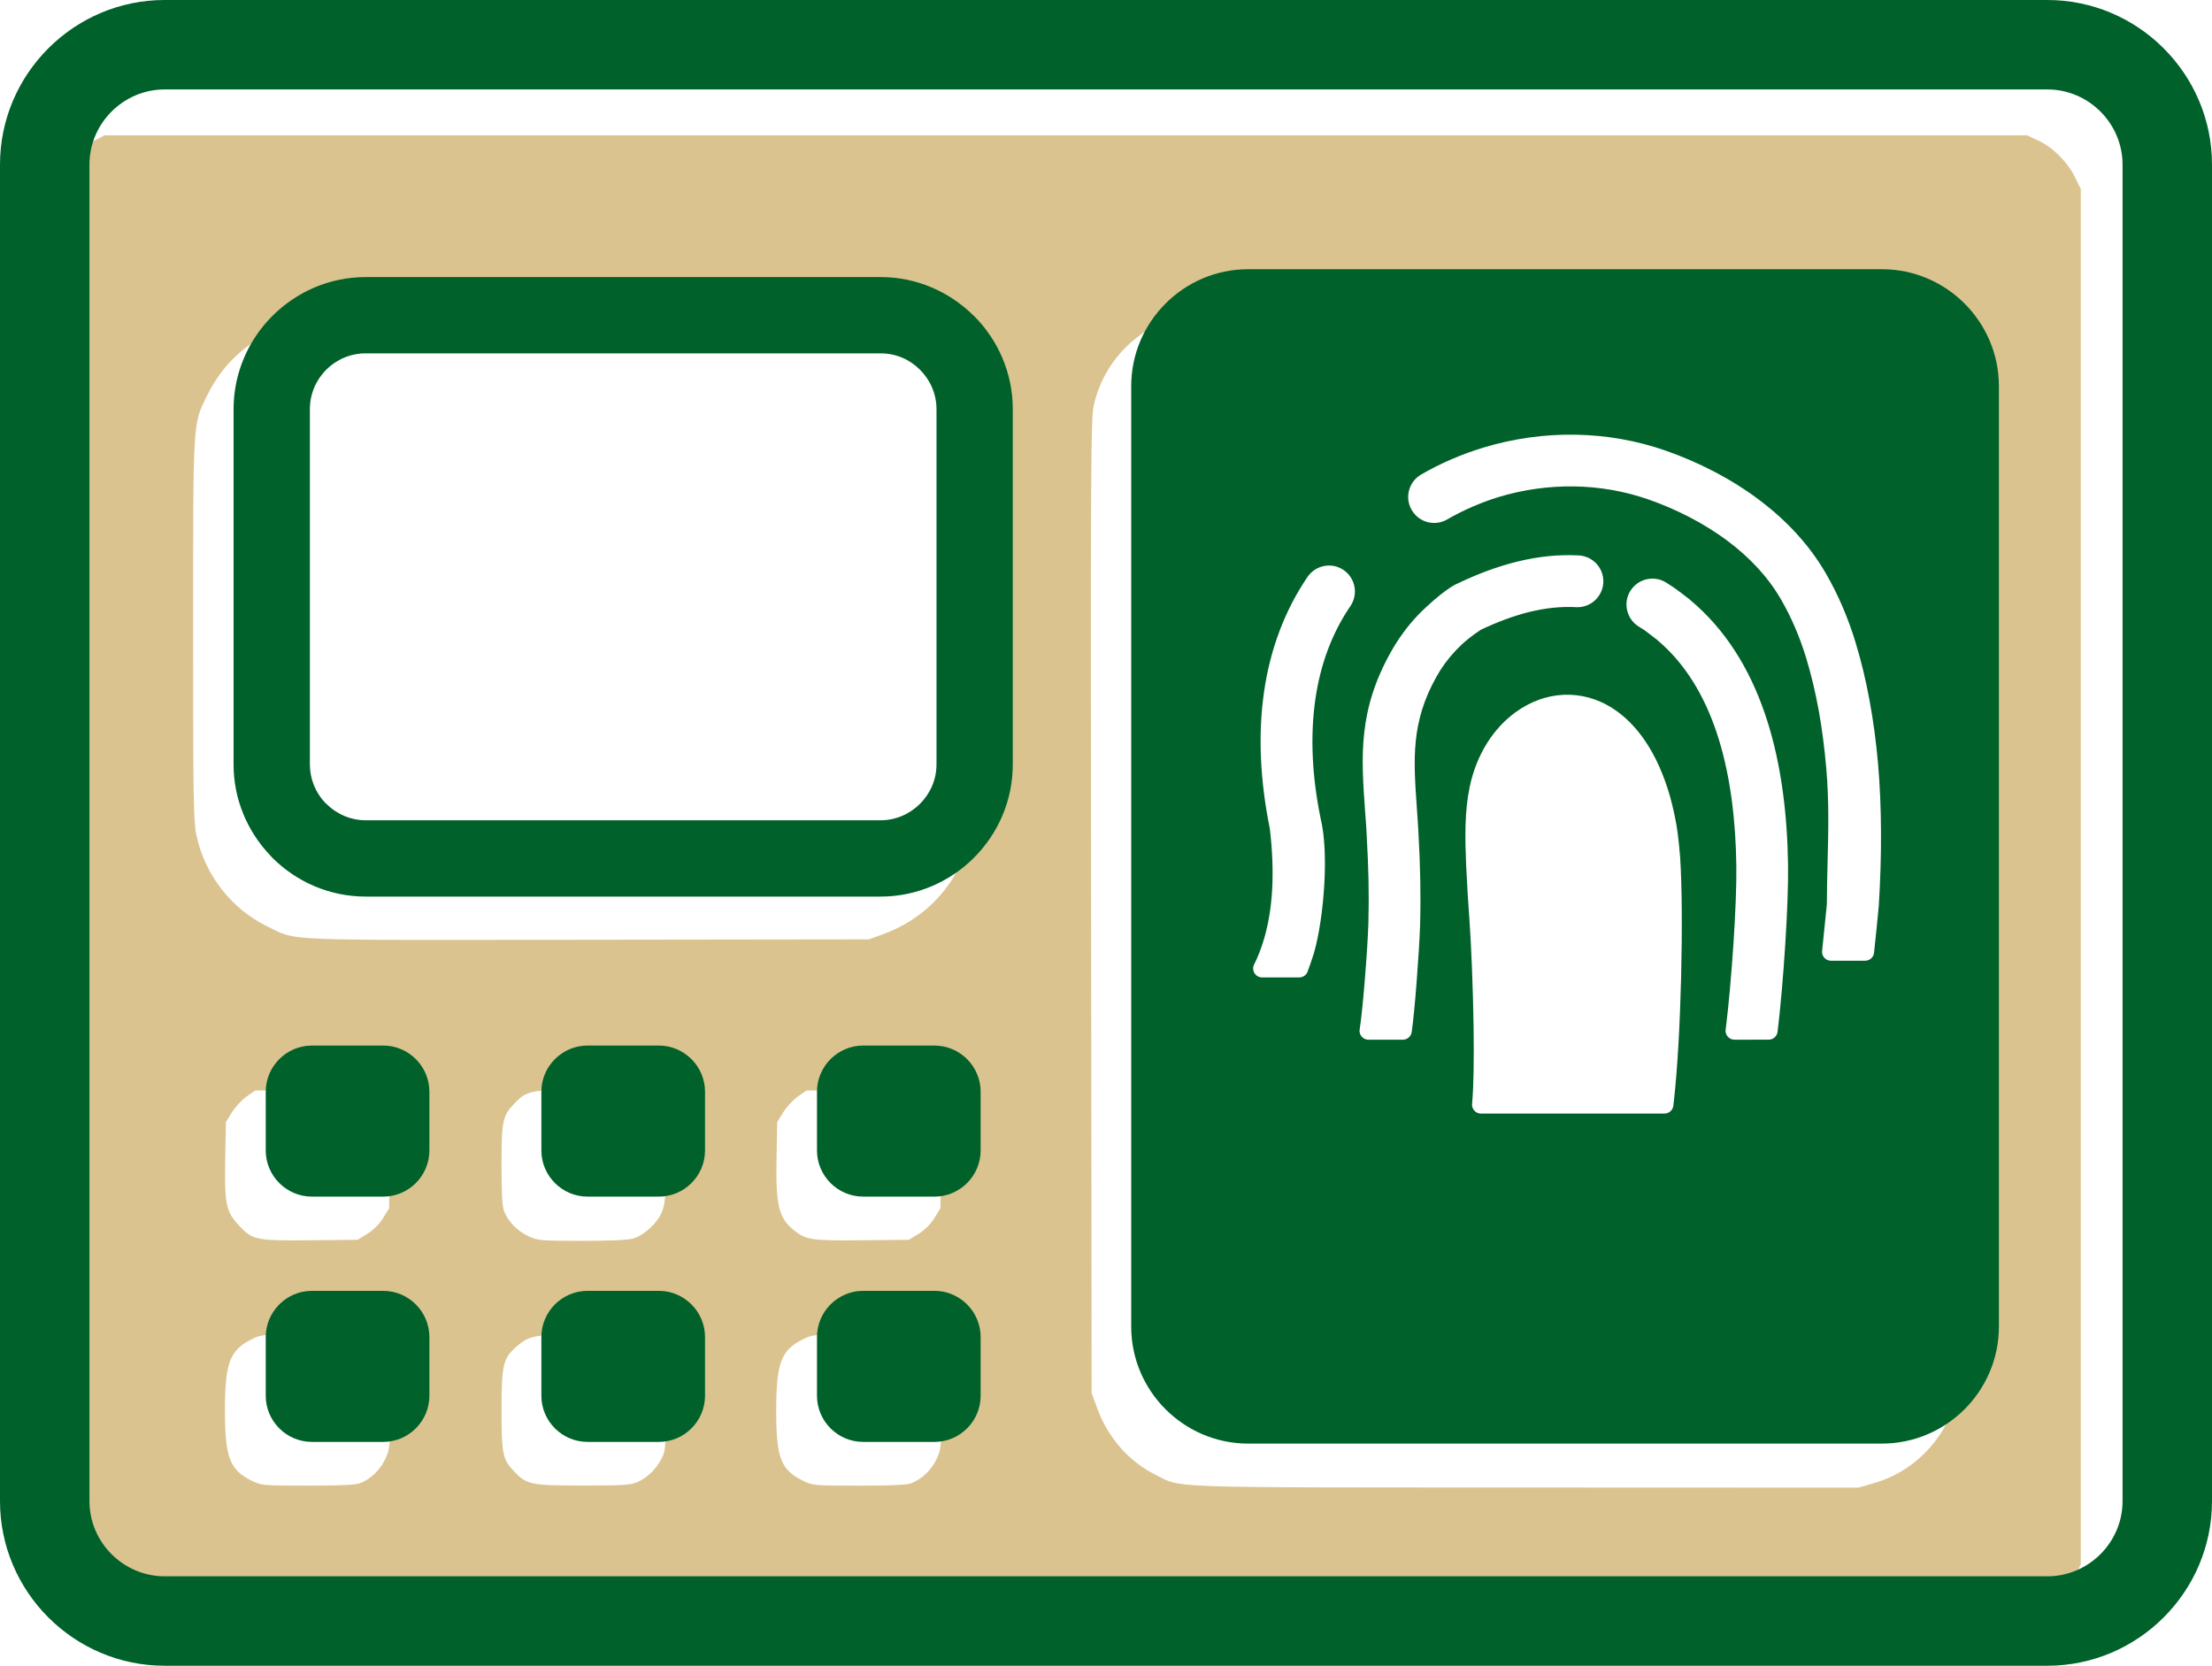
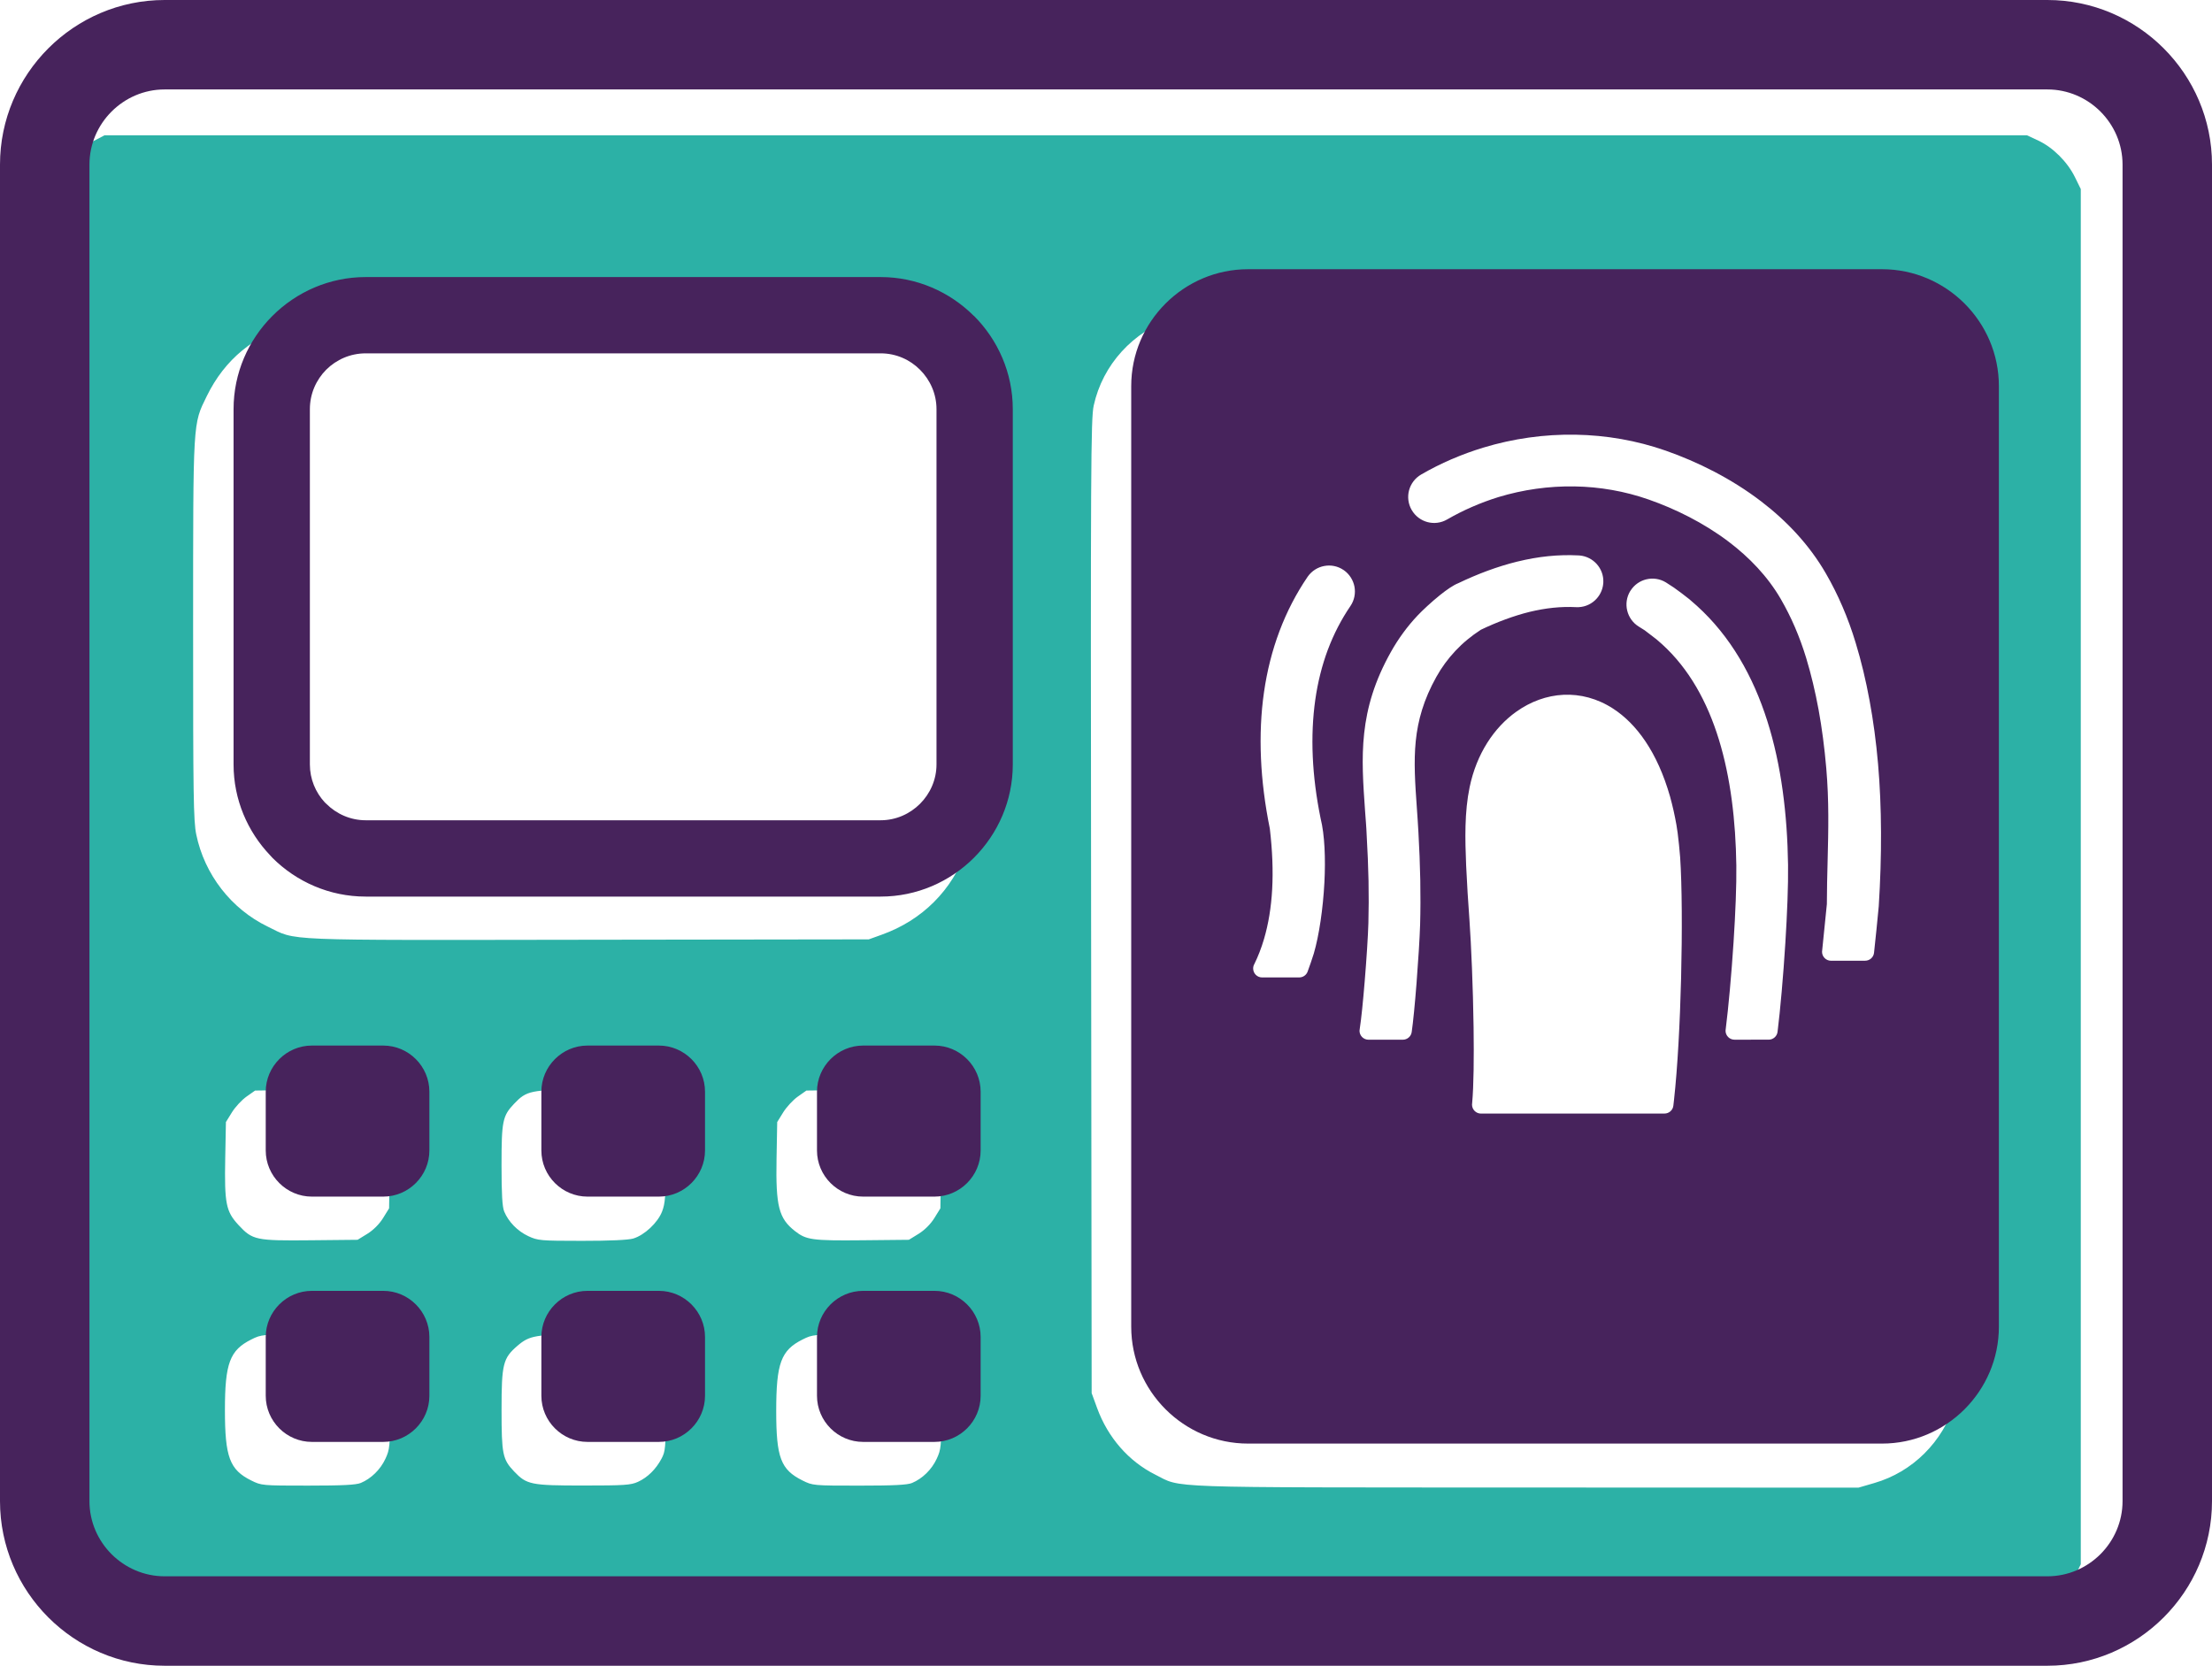
<svg xmlns="http://www.w3.org/2000/svg" version="1.1" id="Layer_1" x="0px" y="0px" viewBox="0 0 122.88 92.539" enable-background="new 0 0 122.88 92.539" xml:space="preserve">
  <defs id="defs1949">
    <linearGradient id="linearGradient13237">
      <stop style="stop-color:#e9dfcf;stop-opacity:1;" offset="0" id="stop13235" />
    </linearGradient>
  </defs>
-   <path style="fill:#dbc38f;fill-opacity:1;stroke:none;stroke-width:1;paint-order:markers fill stroke" d="M 5.743,89.781 C 4.499,89.322 3.521,88.418 3.076,87.315 L 2.819,86.679 V 48.702 10.724 L 3.076,10.089 C 3.415,9.249 4.28,8.315 5.131,7.87 L 5.804,7.518 H 59.205 112.606 l 0.634,0.297 c 0.809,0.379 1.611,1.181 2.026,2.026 l 0.325,0.662 v 38.199 38.199 l -0.325,0.662 c -0.414,0.843 -1.155,1.584 -1.998,1.998 l -0.662,0.325 -53.235,0.02 C 15.682,89.922 6.066,89.9 5.743,89.781 Z M 104.126,82.387 c 2.117,-0.613 3.788,-2.272 4.476,-4.442 l 0.245,-0.774 V 49.973 22.775 l -0.309,-0.884 c -0.74,-2.121 -2.353,-3.654 -4.556,-4.33 -0.633,-0.194 -1.519,-0.203 -19.293,-0.203 H 66.06 l -0.884,0.302 c -2.252,0.768 -3.92,2.605 -4.418,4.867 -0.16,0.725 -0.174,3.412 -0.146,27.834 l 0.031,27.032 0.302,0.827 c 0.598,1.639 1.751,2.961 3.229,3.701 1.513,0.758 0.097,0.709 20.532,0.717 l 18.534,0.007 z m -84.083,-0.003 c 0.577,-0.242 1.088,-0.743 1.366,-1.339 0.244,-0.524 0.26,-0.685 0.261,-2.689 0.001,-2.296 -0.049,-2.564 -0.625,-3.319 -0.158,-0.207 -0.542,-0.496 -0.853,-0.641 -0.544,-0.253 -0.662,-0.263 -3.115,-0.265 -2.511,-0.001 -2.557,0.003 -3.114,0.281 -1.196,0.596 -1.468,1.323 -1.468,3.919 0,2.614 0.262,3.319 1.456,3.913 0.573,0.285 0.6,0.288 3.158,0.288 1.915,0 2.672,-0.038 2.936,-0.149 z m 15.392,-0.059 c 0.539,-0.247 0.994,-0.693 1.31,-1.283 0.221,-0.413 0.238,-0.602 0.238,-2.71 0,-2.528 -0.052,-2.742 -0.847,-3.505 -0.676,-0.648 -0.932,-0.697 -3.642,-0.697 -2.719,0 -3.078,0.06 -3.739,0.626 -0.813,0.696 -0.893,1.015 -0.893,3.558 0,2.474 0.057,2.756 0.697,3.43 0.697,0.735 0.935,0.783 3.836,0.783 2.286,0 2.651,-0.024 3.04,-0.203 z m 15.233,0.059 c 0.577,-0.242 1.088,-0.743 1.366,-1.339 0.244,-0.524 0.26,-0.685 0.261,-2.689 0.001,-2.296 -0.049,-2.564 -0.625,-3.319 -0.158,-0.207 -0.542,-0.496 -0.853,-0.641 -0.544,-0.253 -0.662,-0.263 -3.115,-0.265 -2.511,-0.001 -2.557,0.003 -3.114,0.281 -1.203,0.6 -1.468,1.317 -1.468,3.978 0,2.587 0.252,3.255 1.456,3.855 0.573,0.285 0.6,0.288 3.158,0.288 1.915,0 2.672,-0.038 2.936,-0.149 z M 20.405,68.544 c 0.334,-0.207 0.669,-0.541 0.875,-0.875 l 0.335,-0.541 0.034,-2.241 c 0.032,-2.104 0.019,-2.275 -0.209,-2.806 -0.277,-0.644 -0.946,-1.276 -1.533,-1.45 -0.241,-0.071 -1.42,-0.102 -3.064,-0.081 l -2.672,0.035 -0.476,0.335 c -0.262,0.184 -0.627,0.578 -0.811,0.875 l -0.334,0.54 -0.038,1.999 c -0.048,2.529 0.039,2.967 0.737,3.72 0.779,0.84 0.958,0.878 4.009,0.848 l 2.607,-0.026 z m 14.775,0.26 c 0.623,-0.187 1.36,-0.878 1.601,-1.503 0.171,-0.442 0.202,-0.856 0.202,-2.679 V 62.467 L 36.64,61.859 C 36.386,61.406 36.146,61.158 35.706,60.891 l -0.593,-0.359 -2.658,0.002 c -2.967,0.003 -3.198,0.049 -3.897,0.786 -0.639,0.673 -0.697,0.958 -0.697,3.413 0,1.611 0.041,2.316 0.149,2.574 0.242,0.577 0.743,1.088 1.339,1.366 0.531,0.247 0.671,0.26 2.977,0.261 1.538,6.63e-4 2.578,-0.046 2.853,-0.129 z M 51.03,68.544 c 0.334,-0.207 0.669,-0.541 0.875,-0.875 l 0.335,-0.541 0.034,-2.241 c 0.032,-2.104 0.019,-2.275 -0.209,-2.806 -0.277,-0.644 -0.946,-1.276 -1.533,-1.45 -0.241,-0.071 -1.42,-0.102 -3.064,-0.081 l -2.672,0.035 -0.476,0.335 c -0.262,0.184 -0.627,0.578 -0.811,0.875 l -0.334,0.54 -0.037,2.043 c -0.047,2.637 0.123,3.306 1.023,4.013 0.626,0.492 0.956,0.538 3.722,0.511 l 2.607,-0.026 z M 48.978,51.928 c 2.254,-0.804 3.925,-2.475 4.718,-4.72 l 0.312,-0.883 V 34.992 23.66 L 53.713,22.849 c -0.433,-1.185 -0.926,-1.952 -1.863,-2.9 -0.647,-0.654 -1.042,-0.945 -1.769,-1.301 -1.863,-0.914 -0.473,-0.847 -17.686,-0.847 -14.351,0 -15.358,0.012 -16.031,0.197 -2.234,0.613 -3.878,1.964 -4.875,4.004 -0.781,1.6 -0.759,1.221 -0.761,12.968 -0.002,9.201 0.02,10.643 0.174,11.388 0.459,2.225 1.944,4.14 3.97,5.119 1.668,0.806 0.393,0.753 17.745,0.73 l 15.644,-0.021 z" id="path6317" />
+   <path style="fill:#2CB1A6;fill-opacity:1;stroke:none;stroke-width:1;paint-order:markers fill stroke" d="M 5.743,89.781 C 4.499,89.322 3.521,88.418 3.076,87.315 L 2.819,86.679 V 48.702 10.724 L 3.076,10.089 C 3.415,9.249 4.28,8.315 5.131,7.87 L 5.804,7.518 H 59.205 112.606 l 0.634,0.297 c 0.809,0.379 1.611,1.181 2.026,2.026 l 0.325,0.662 v 38.199 38.199 l -0.325,0.662 c -0.414,0.843 -1.155,1.584 -1.998,1.998 l -0.662,0.325 -53.235,0.02 C 15.682,89.922 6.066,89.9 5.743,89.781 Z M 104.126,82.387 c 2.117,-0.613 3.788,-2.272 4.476,-4.442 l 0.245,-0.774 V 49.973 22.775 l -0.309,-0.884 c -0.74,-2.121 -2.353,-3.654 -4.556,-4.33 -0.633,-0.194 -1.519,-0.203 -19.293,-0.203 H 66.06 l -0.884,0.302 c -2.252,0.768 -3.92,2.605 -4.418,4.867 -0.16,0.725 -0.174,3.412 -0.146,27.834 l 0.031,27.032 0.302,0.827 c 0.598,1.639 1.751,2.961 3.229,3.701 1.513,0.758 0.097,0.709 20.532,0.717 l 18.534,0.007 z m -84.083,-0.003 c 0.577,-0.242 1.088,-0.743 1.366,-1.339 0.244,-0.524 0.26,-0.685 0.261,-2.689 0.001,-2.296 -0.049,-2.564 -0.625,-3.319 -0.158,-0.207 -0.542,-0.496 -0.853,-0.641 -0.544,-0.253 -0.662,-0.263 -3.115,-0.265 -2.511,-0.001 -2.557,0.003 -3.114,0.281 -1.196,0.596 -1.468,1.323 -1.468,3.919 0,2.614 0.262,3.319 1.456,3.913 0.573,0.285 0.6,0.288 3.158,0.288 1.915,0 2.672,-0.038 2.936,-0.149 z m 15.392,-0.059 c 0.539,-0.247 0.994,-0.693 1.31,-1.283 0.221,-0.413 0.238,-0.602 0.238,-2.71 0,-2.528 -0.052,-2.742 -0.847,-3.505 -0.676,-0.648 -0.932,-0.697 -3.642,-0.697 -2.719,0 -3.078,0.06 -3.739,0.626 -0.813,0.696 -0.893,1.015 -0.893,3.558 0,2.474 0.057,2.756 0.697,3.43 0.697,0.735 0.935,0.783 3.836,0.783 2.286,0 2.651,-0.024 3.04,-0.203 z m 15.233,0.059 c 0.577,-0.242 1.088,-0.743 1.366,-1.339 0.244,-0.524 0.26,-0.685 0.261,-2.689 0.001,-2.296 -0.049,-2.564 -0.625,-3.319 -0.158,-0.207 -0.542,-0.496 -0.853,-0.641 -0.544,-0.253 -0.662,-0.263 -3.115,-0.265 -2.511,-0.001 -2.557,0.003 -3.114,0.281 -1.203,0.6 -1.468,1.317 -1.468,3.978 0,2.587 0.252,3.255 1.456,3.855 0.573,0.285 0.6,0.288 3.158,0.288 1.915,0 2.672,-0.038 2.936,-0.149 z M 20.405,68.544 c 0.334,-0.207 0.669,-0.541 0.875,-0.875 l 0.335,-0.541 0.034,-2.241 c 0.032,-2.104 0.019,-2.275 -0.209,-2.806 -0.277,-0.644 -0.946,-1.276 -1.533,-1.45 -0.241,-0.071 -1.42,-0.102 -3.064,-0.081 l -2.672,0.035 -0.476,0.335 c -0.262,0.184 -0.627,0.578 -0.811,0.875 l -0.334,0.54 -0.038,1.999 c -0.048,2.529 0.039,2.967 0.737,3.72 0.779,0.84 0.958,0.878 4.009,0.848 l 2.607,-0.026 z m 14.775,0.26 c 0.623,-0.187 1.36,-0.878 1.601,-1.503 0.171,-0.442 0.202,-0.856 0.202,-2.679 V 62.467 L 36.64,61.859 C 36.386,61.406 36.146,61.158 35.706,60.891 l -0.593,-0.359 -2.658,0.002 c -2.967,0.003 -3.198,0.049 -3.897,0.786 -0.639,0.673 -0.697,0.958 -0.697,3.413 0,1.611 0.041,2.316 0.149,2.574 0.242,0.577 0.743,1.088 1.339,1.366 0.531,0.247 0.671,0.26 2.977,0.261 1.538,6.63e-4 2.578,-0.046 2.853,-0.129 z M 51.03,68.544 c 0.334,-0.207 0.669,-0.541 0.875,-0.875 l 0.335,-0.541 0.034,-2.241 c 0.032,-2.104 0.019,-2.275 -0.209,-2.806 -0.277,-0.644 -0.946,-1.276 -1.533,-1.45 -0.241,-0.071 -1.42,-0.102 -3.064,-0.081 l -2.672,0.035 -0.476,0.335 c -0.262,0.184 -0.627,0.578 -0.811,0.875 l -0.334,0.54 -0.037,2.043 c -0.047,2.637 0.123,3.306 1.023,4.013 0.626,0.492 0.956,0.538 3.722,0.511 l 2.607,-0.026 z M 48.978,51.928 c 2.254,-0.804 3.925,-2.475 4.718,-4.72 l 0.312,-0.883 V 34.992 23.66 L 53.713,22.849 c -0.433,-1.185 -0.926,-1.952 -1.863,-2.9 -0.647,-0.654 -1.042,-0.945 -1.769,-1.301 -1.863,-0.914 -0.473,-0.847 -17.686,-0.847 -14.351,0 -15.358,0.012 -16.031,0.197 -2.234,0.613 -3.878,1.964 -4.875,4.004 -0.781,1.6 -0.759,1.221 -0.761,12.968 -0.002,9.201 0.02,10.643 0.174,11.388 0.459,2.225 1.944,4.14 3.97,5.119 1.668,0.806 0.393,0.753 17.745,0.73 l 15.644,-0.021 z" id="path6317" />
  <g id="g1944" style="fill:#005430;fill-opacity:1">
-     <path fill-rule="evenodd" clip-rule="evenodd" d="M69.332,14.956h35.218c3.57,0,6.491,2.921,6.491,6.492v52.258 c0,3.57-2.921,6.491-6.491,6.491H69.332c-3.57,0-6.491-2.921-6.491-6.491V21.447C62.841,17.877,65.762,14.956,69.332,14.956 L69.332,14.956z M9.144,0h104.592c2.517,0,4.804,1.029,6.459,2.685c1.656,1.656,2.685,3.942,2.685,6.459v74.25 c0,2.518-1.028,4.804-2.685,6.46c-1.655,1.655-3.942,2.685-6.459,2.685H9.144c-2.517,0-4.803-1.029-6.459-2.685 C1.029,88.198,0,85.912,0,83.395V9.144C0,6.627,1.029,4.34,2.685,2.685C4.341,1.029,6.627,0,9.144,0L9.144,0z M47.949,71.712h3.963 c1.411,0,2.564,1.154,2.564,2.564v3.264c0,1.411-1.153,2.564-2.564,2.564h-3.963c-1.41,0-2.564-1.153-2.564-2.564v-3.264 C45.385,72.866,46.539,71.712,47.949,71.712L47.949,71.712z M47.949,58.085h3.963c1.411,0,2.564,1.154,2.564,2.564v3.264 c0,1.411-1.153,2.564-2.564,2.564h-3.963c-1.41,0-2.564-1.153-2.564-2.564v-3.264C45.385,59.239,46.539,58.085,47.949,58.085 L47.949,58.085z M32.638,71.712h3.963c1.41,0,2.564,1.154,2.564,2.564v3.264c0,1.411-1.154,2.564-2.564,2.564h-3.963 c-1.411,0-2.564-1.153-2.564-2.564v-3.264C30.073,72.866,31.227,71.712,32.638,71.712L32.638,71.712z M32.638,58.085h3.963 c1.41,0,2.564,1.154,2.564,2.564v3.264c0,1.411-1.154,2.564-2.564,2.564h-3.963c-1.411,0-2.564-1.153-2.564-2.564v-3.264 C30.073,59.239,31.227,58.085,32.638,58.085L32.638,58.085z M17.326,71.712h3.963c1.411,0,2.564,1.154,2.564,2.564v3.264 c0,1.411-1.154,2.564-2.564,2.564h-3.963c-1.41,0-2.564-1.153-2.564-2.564v-3.264C14.762,72.866,15.916,71.712,17.326,71.712 L17.326,71.712z M17.326,58.085h3.963c1.411,0,2.564,1.154,2.564,2.564v3.264c0,1.411-1.154,2.564-2.564,2.564h-3.963 c-1.41,0-2.564-1.153-2.564-2.564v-3.264C14.762,59.239,15.916,58.085,17.326,58.085L17.326,58.085z M20.315,15.392h28.607 c2.013,0,3.846,0.828,5.175,2.156h0.008c1.33,1.33,2.157,3.167,2.157,5.184v19.737c0,2.017-0.828,3.853-2.158,5.183 c-1.33,1.329-3.166,2.157-5.183,2.157H20.315c-2.017,0-3.854-0.827-5.184-2.156l-0.124-0.136c-1.255-1.318-2.032-3.098-2.032-5.048 V22.731c0-2.014,0.826-3.847,2.154-5.177l0.008-0.008C16.468,16.218,18.301,15.392,20.315,15.392L20.315,15.392z M48.923,19.63 H20.315c-0.854,0-1.631,0.348-2.193,0.908c-0.56,0.563-0.908,1.339-0.908,2.193v19.737c0,0.812,0.316,1.553,0.828,2.107l0.085,0.08 c0.563,0.563,1.34,0.914,2.188,0.914h28.607c0.847,0,1.623-0.351,2.187-0.915c0.563-0.563,0.915-1.339,0.915-2.187V22.731 c0-0.848-0.351-1.625-0.914-2.188C50.552,19.98,49.776,19.63,48.923,19.63L48.923,19.63z M113.736,4.969H9.144 c-1.145,0-2.189,0.471-2.947,1.229C5.44,6.955,4.969,7.999,4.969,9.144v74.25c0,1.146,0.471,2.189,1.228,2.947 c0.758,0.757,1.802,1.229,2.947,1.229h104.592c1.146,0,2.189-0.472,2.947-1.229c0.757-0.758,1.228-1.802,1.228-2.947V9.144 c0-1.146-0.471-2.189-1.228-2.947C115.926,5.44,114.882,4.969,113.736,4.969L113.736,4.969z M92.535,25.036 c1.768,0.62,3.641,1.548,5.302,2.819c1.409,1.078,2.67,2.405,3.592,4.001c0.336,0.58,0.646,1.196,0.926,1.849 c0.271,0.628,0.517,1.3,0.732,2.013c0.305,1.001,0.563,2.07,0.771,3.204c0.208,1.125,0.365,2.299,0.471,3.517 c0.104,1.191,0.158,2.46,0.164,3.799c0.006,1.322-0.036,2.695-0.126,4.112c-0.074,0.857-0.174,1.718-0.261,2.575 c-0.024,0.255-0.241,0.446-0.493,0.446l-1.899,0.002c-0.273,0-0.497-0.223-0.497-0.497l0.268-2.649 c0-0.764,0.022-1.614,0.043-2.448c0.042-1.662,0.082-3.265-0.076-5.102c-0.099-1.147-0.241-2.229-0.425-3.24 c-0.188-1.023-0.419-1.986-0.691-2.883c-0.181-0.593-0.387-1.157-0.616-1.69L99.71,34.84c-0.233-0.541-0.493-1.055-0.773-1.541 l-0.014-0.025c-0.731-1.258-1.75-2.313-2.89-3.177c-1.398-1.059-2.979-1.832-4.444-2.345c-1.33-0.466-2.727-0.708-4.126-0.73 c-1.421-0.023-2.851,0.178-4.22,0.592c-0.498,0.155-0.99,0.337-1.47,0.547c-0.47,0.204-0.932,0.437-1.382,0.697 c-0.345,0.2-0.738,0.241-1.092,0.146c-0.357-0.095-0.678-0.327-0.878-0.673c-0.2-0.345-0.24-0.739-0.146-1.092 c0.096-0.357,0.328-0.678,0.673-0.878c0.546-0.316,1.107-0.598,1.679-0.845l0.036-0.014c0.569-0.245,1.152-0.458,1.741-0.636 c1.658-0.503,3.39-0.746,5.114-0.717C89.222,24.178,90.92,24.47,92.535,25.036L92.535,25.036z M78.648,41.162 c-0.119,1.171-0.035,2.374,0.059,3.705c0.03,0.451,0.065,0.908,0.088,1.359c0.051,0.903,0.087,1.795,0.104,2.671 c0.015,0.849,0.013,1.672-0.009,2.462c-0.023,0.748-0.105,2.053-0.2,3.27l-0.001,0.011c-0.086,1.104-0.187,2.154-0.267,2.695 c-0.035,0.247-0.249,0.425-0.491,0.425L76.02,57.76c-0.274,0-0.497-0.224-0.497-0.497l0.015-0.12 c0.083-0.533,0.185-1.546,0.272-2.616c0.103-1.246,0.186-2.539,0.206-3.242c0.021-0.751,0.023-1.538,0.008-2.354 c-0.017-0.805-0.052-1.657-0.104-2.551c-0.015-0.429-0.057-0.877-0.087-1.31c-0.108-1.531-0.207-2.915-0.051-4.336 c0.157-1.44,0.573-2.896,1.492-4.529c0.203-0.362,0.429-0.713,0.677-1.052c0.243-0.332,0.512-0.657,0.809-0.97 c0.251-0.266,0.757-0.741,1.237-1.126c0.367-0.294,0.736-0.55,1.009-0.656c0.549-0.263,1.092-0.495,1.625-0.691 c0.548-0.202,1.101-0.374,1.656-0.511l0.024-0.005c0.566-0.138,1.131-0.238,1.689-0.295c0.562-0.057,1.122-0.073,1.678-0.044 l0.079,0.005c0.374,0.034,0.705,0.21,0.94,0.47c0.242,0.268,0.385,0.625,0.37,1.01l-0.004,0.079 c-0.034,0.375-0.21,0.707-0.471,0.942c-0.273,0.248-0.641,0.389-1.036,0.369c-0.42-0.022-0.848-0.01-1.277,0.034 c-0.434,0.045-0.871,0.123-1.311,0.229c-0.438,0.108-0.89,0.25-1.348,0.418c-0.454,0.167-0.907,0.36-1.355,0.574 c-0.27,0.175-0.52,0.358-0.749,0.547c-0.234,0.193-0.456,0.402-0.662,0.621c-0.209,0.222-0.403,0.456-0.579,0.696 c-0.179,0.244-0.341,0.498-0.486,0.759C79.084,38.869,78.766,40.015,78.648,41.162L78.648,41.162z M73.573,49.019 c-0.076,1.462-0.298,2.96-0.589,3.953c-0.112,0.354-0.219,0.665-0.347,1.013c-0.076,0.196-0.264,0.315-0.462,0.315l-2.064,0.001 c-0.273,0-0.496-0.223-0.496-0.497c0-0.092,0.024-0.178,0.068-0.252c0.104-0.213,0.2-0.432,0.285-0.652 c0.092-0.236,0.176-0.482,0.251-0.739c0.243-0.826,0.396-1.745,0.452-2.759c0.056-1.019,0.014-2.14-0.13-3.366 c-0.274-1.353-0.438-2.658-0.492-3.907c-0.056-1.28,0-2.505,0.166-3.66c0.171-1.204,0.462-2.344,0.864-3.412 c0.407-1.08,0.929-2.086,1.559-3.011l0.01-0.014c0.225-0.319,0.559-0.523,0.915-0.589c0.361-0.069,0.749,0.001,1.076,0.225 l0.014,0.009c0.319,0.224,0.521,0.558,0.59,0.916c0.067,0.362-0.003,0.751-0.226,1.077c-0.504,0.74-0.923,1.547-1.249,2.416 l-0.01,0.024c-0.318,0.857-0.552,1.782-0.692,2.765c-0.142,1-0.189,2.056-0.14,3.164c0.049,1.091,0.193,2.237,0.437,3.433 C73.589,46.375,73.641,47.689,73.573,49.019L73.573,49.019z M92.539,32.352l0.45,0.292c0.309,0.22,0.564,0.413,0.86,0.648 l0.416,0.364c1.87,1.696,3.12,3.904,3.911,6.396c0.781,2.456,1.113,5.198,1.153,7.998c0.015,1.122-0.049,2.72-0.15,4.331 c-0.116,1.848-0.281,3.72-0.433,4.941c-0.031,0.251-0.246,0.436-0.493,0.436l-1.899,0.001c-0.274,0-0.497-0.224-0.497-0.497 l0.011-0.105c0.152-1.204,0.317-3.025,0.434-4.82c0.104-1.604,0.169-3.179,0.154-4.255c-0.035-2.47-0.316-4.875-0.972-7.005 c-0.645-2.095-1.655-3.927-3.158-5.292l-0.312-0.272l-0.646-0.495l-0.331-0.208c-0.334-0.206-0.556-0.531-0.643-0.889 c-0.087-0.356-0.037-0.748,0.167-1.083l0.02-0.028c0.207-0.325,0.523-0.54,0.871-0.624C91.811,32.098,92.201,32.148,92.539,32.352 L92.539,32.352z M93.196,46.271c0.058,0.458,0.102,0.896,0.139,1.357c0.104,1.556,0.117,4.115,0.052,6.733 c-0.062,2.454-0.195,4.958-0.392,6.733l-0.037,0.329c-0.028,0.253-0.244,0.44-0.493,0.439l-10.196,0.002 c-0.273,0-0.496-0.224-0.496-0.497l0.008-0.09c0.087-0.962,0.102-2.536,0.079-4.209c-0.03-2.189-0.132-4.563-0.23-5.965 l-0.102-1.503l-0.081-1.508c-0.031-0.748-0.055-1.487-0.035-2.212c0.02-0.741,0.085-1.462,0.228-2.148 c0.386-1.859,1.359-3.317,2.594-4.195c0.791-0.564,1.693-0.894,2.617-0.938c0.93-0.044,1.878,0.197,2.758,0.767 c1.306,0.846,2.46,2.422,3.162,4.876l0.006,0.022c0.066,0.241,0.13,0.494,0.189,0.753c0.062,0.275,0.116,0.545,0.162,0.807 L93.196,46.271L93.196,46.271z" id="path1942" style="fill:#00612a;fill-opacity:1" />
+     <path fill-rule="evenodd" clip-rule="evenodd" d="M69.332,14.956h35.218c3.57,0,6.491,2.921,6.491,6.492v52.258 c0,3.57-2.921,6.491-6.491,6.491H69.332c-3.57,0-6.491-2.921-6.491-6.491V21.447C62.841,17.877,65.762,14.956,69.332,14.956 L69.332,14.956z M9.144,0h104.592c2.517,0,4.804,1.029,6.459,2.685c1.656,1.656,2.685,3.942,2.685,6.459v74.25 c0,2.518-1.028,4.804-2.685,6.46c-1.655,1.655-3.942,2.685-6.459,2.685H9.144c-2.517,0-4.803-1.029-6.459-2.685 C1.029,88.198,0,85.912,0,83.395V9.144C0,6.627,1.029,4.34,2.685,2.685C4.341,1.029,6.627,0,9.144,0L9.144,0z M47.949,71.712h3.963 c1.411,0,2.564,1.154,2.564,2.564v3.264c0,1.411-1.153,2.564-2.564,2.564h-3.963c-1.41,0-2.564-1.153-2.564-2.564v-3.264 C45.385,72.866,46.539,71.712,47.949,71.712L47.949,71.712z M47.949,58.085h3.963c1.411,0,2.564,1.154,2.564,2.564v3.264 c0,1.411-1.153,2.564-2.564,2.564h-3.963c-1.41,0-2.564-1.153-2.564-2.564v-3.264C45.385,59.239,46.539,58.085,47.949,58.085 L47.949,58.085z M32.638,71.712h3.963c1.41,0,2.564,1.154,2.564,2.564v3.264c0,1.411-1.154,2.564-2.564,2.564h-3.963 c-1.411,0-2.564-1.153-2.564-2.564v-3.264C30.073,72.866,31.227,71.712,32.638,71.712L32.638,71.712z M32.638,58.085h3.963 c1.41,0,2.564,1.154,2.564,2.564v3.264c0,1.411-1.154,2.564-2.564,2.564h-3.963c-1.411,0-2.564-1.153-2.564-2.564v-3.264 C30.073,59.239,31.227,58.085,32.638,58.085L32.638,58.085z M17.326,71.712h3.963c1.411,0,2.564,1.154,2.564,2.564v3.264 c0,1.411-1.154,2.564-2.564,2.564h-3.963c-1.41,0-2.564-1.153-2.564-2.564v-3.264C14.762,72.866,15.916,71.712,17.326,71.712 L17.326,71.712z M17.326,58.085h3.963c1.411,0,2.564,1.154,2.564,2.564v3.264c0,1.411-1.154,2.564-2.564,2.564h-3.963 c-1.41,0-2.564-1.153-2.564-2.564v-3.264C14.762,59.239,15.916,58.085,17.326,58.085L17.326,58.085z M20.315,15.392h28.607 c2.013,0,3.846,0.828,5.175,2.156h0.008c1.33,1.33,2.157,3.167,2.157,5.184v19.737c0,2.017-0.828,3.853-2.158,5.183 c-1.33,1.329-3.166,2.157-5.183,2.157H20.315c-2.017,0-3.854-0.827-5.184-2.156l-0.124-0.136c-1.255-1.318-2.032-3.098-2.032-5.048 V22.731c0-2.014,0.826-3.847,2.154-5.177l0.008-0.008C16.468,16.218,18.301,15.392,20.315,15.392L20.315,15.392z M48.923,19.63 H20.315c-0.854,0-1.631,0.348-2.193,0.908c-0.56,0.563-0.908,1.339-0.908,2.193v19.737c0,0.812,0.316,1.553,0.828,2.107l0.085,0.08 c0.563,0.563,1.34,0.914,2.188,0.914h28.607c0.847,0,1.623-0.351,2.187-0.915c0.563-0.563,0.915-1.339,0.915-2.187V22.731 c0-0.848-0.351-1.625-0.914-2.188C50.552,19.98,49.776,19.63,48.923,19.63L48.923,19.63z M113.736,4.969H9.144 c-1.145,0-2.189,0.471-2.947,1.229C5.44,6.955,4.969,7.999,4.969,9.144v74.25c0,1.146,0.471,2.189,1.228,2.947 c0.758,0.757,1.802,1.229,2.947,1.229h104.592c1.146,0,2.189-0.472,2.947-1.229c0.757-0.758,1.228-1.802,1.228-2.947V9.144 c0-1.146-0.471-2.189-1.228-2.947C115.926,5.44,114.882,4.969,113.736,4.969L113.736,4.969z M92.535,25.036 c1.768,0.62,3.641,1.548,5.302,2.819c1.409,1.078,2.67,2.405,3.592,4.001c0.336,0.58,0.646,1.196,0.926,1.849 c0.271,0.628,0.517,1.3,0.732,2.013c0.305,1.001,0.563,2.07,0.771,3.204c0.208,1.125,0.365,2.299,0.471,3.517 c0.104,1.191,0.158,2.46,0.164,3.799c0.006,1.322-0.036,2.695-0.126,4.112c-0.074,0.857-0.174,1.718-0.261,2.575 c-0.024,0.255-0.241,0.446-0.493,0.446l-1.899,0.002c-0.273,0-0.497-0.223-0.497-0.497l0.268-2.649 c0-0.764,0.022-1.614,0.043-2.448c0.042-1.662,0.082-3.265-0.076-5.102c-0.099-1.147-0.241-2.229-0.425-3.24 c-0.188-1.023-0.419-1.986-0.691-2.883c-0.181-0.593-0.387-1.157-0.616-1.69L99.71,34.84c-0.233-0.541-0.493-1.055-0.773-1.541 l-0.014-0.025c-0.731-1.258-1.75-2.313-2.89-3.177c-1.398-1.059-2.979-1.832-4.444-2.345c-1.33-0.466-2.727-0.708-4.126-0.73 c-1.421-0.023-2.851,0.178-4.22,0.592c-0.498,0.155-0.99,0.337-1.47,0.547c-0.47,0.204-0.932,0.437-1.382,0.697 c-0.345,0.2-0.738,0.241-1.092,0.146c-0.357-0.095-0.678-0.327-0.878-0.673c-0.2-0.345-0.24-0.739-0.146-1.092 c0.096-0.357,0.328-0.678,0.673-0.878c0.546-0.316,1.107-0.598,1.679-0.845l0.036-0.014c0.569-0.245,1.152-0.458,1.741-0.636 c1.658-0.503,3.39-0.746,5.114-0.717C89.222,24.178,90.92,24.47,92.535,25.036L92.535,25.036z M78.648,41.162 c-0.119,1.171-0.035,2.374,0.059,3.705c0.03,0.451,0.065,0.908,0.088,1.359c0.051,0.903,0.087,1.795,0.104,2.671 c0.015,0.849,0.013,1.672-0.009,2.462c-0.023,0.748-0.105,2.053-0.2,3.27l-0.001,0.011c-0.086,1.104-0.187,2.154-0.267,2.695 c-0.035,0.247-0.249,0.425-0.491,0.425L76.02,57.76c-0.274,0-0.497-0.224-0.497-0.497l0.015-0.12 c0.083-0.533,0.185-1.546,0.272-2.616c0.103-1.246,0.186-2.539,0.206-3.242c0.021-0.751,0.023-1.538,0.008-2.354 c-0.017-0.805-0.052-1.657-0.104-2.551c-0.015-0.429-0.057-0.877-0.087-1.31c-0.108-1.531-0.207-2.915-0.051-4.336 c0.157-1.44,0.573-2.896,1.492-4.529c0.203-0.362,0.429-0.713,0.677-1.052c0.243-0.332,0.512-0.657,0.809-0.97 c0.251-0.266,0.757-0.741,1.237-1.126c0.367-0.294,0.736-0.55,1.009-0.656c0.549-0.263,1.092-0.495,1.625-0.691 c0.548-0.202,1.101-0.374,1.656-0.511l0.024-0.005c0.566-0.138,1.131-0.238,1.689-0.295c0.562-0.057,1.122-0.073,1.678-0.044 l0.079,0.005c0.374,0.034,0.705,0.21,0.94,0.47c0.242,0.268,0.385,0.625,0.37,1.01l-0.004,0.079 c-0.034,0.375-0.21,0.707-0.471,0.942c-0.273,0.248-0.641,0.389-1.036,0.369c-0.42-0.022-0.848-0.01-1.277,0.034 c-0.434,0.045-0.871,0.123-1.311,0.229c-0.438,0.108-0.89,0.25-1.348,0.418c-0.454,0.167-0.907,0.36-1.355,0.574 c-0.27,0.175-0.52,0.358-0.749,0.547c-0.234,0.193-0.456,0.402-0.662,0.621c-0.209,0.222-0.403,0.456-0.579,0.696 c-0.179,0.244-0.341,0.498-0.486,0.759C79.084,38.869,78.766,40.015,78.648,41.162L78.648,41.162z M73.573,49.019 c-0.076,1.462-0.298,2.96-0.589,3.953c-0.112,0.354-0.219,0.665-0.347,1.013c-0.076,0.196-0.264,0.315-0.462,0.315l-2.064,0.001 c-0.273,0-0.496-0.223-0.496-0.497c0-0.092,0.024-0.178,0.068-0.252c0.104-0.213,0.2-0.432,0.285-0.652 c0.092-0.236,0.176-0.482,0.251-0.739c0.243-0.826,0.396-1.745,0.452-2.759c0.056-1.019,0.014-2.14-0.13-3.366 c-0.274-1.353-0.438-2.658-0.492-3.907c-0.056-1.28,0-2.505,0.166-3.66c0.171-1.204,0.462-2.344,0.864-3.412 c0.407-1.08,0.929-2.086,1.559-3.011l0.01-0.014c0.225-0.319,0.559-0.523,0.915-0.589c0.361-0.069,0.749,0.001,1.076,0.225 l0.014,0.009c0.319,0.224,0.521,0.558,0.59,0.916c0.067,0.362-0.003,0.751-0.226,1.077c-0.504,0.74-0.923,1.547-1.249,2.416 l-0.01,0.024c-0.318,0.857-0.552,1.782-0.692,2.765c-0.142,1-0.189,2.056-0.14,3.164c0.049,1.091,0.193,2.237,0.437,3.433 C73.589,46.375,73.641,47.689,73.573,49.019L73.573,49.019z M92.539,32.352l0.45,0.292c0.309,0.22,0.564,0.413,0.86,0.648 l0.416,0.364c1.87,1.696,3.12,3.904,3.911,6.396c0.781,2.456,1.113,5.198,1.153,7.998c0.015,1.122-0.049,2.72-0.15,4.331 c-0.116,1.848-0.281,3.72-0.433,4.941c-0.031,0.251-0.246,0.436-0.493,0.436l-1.899,0.001c-0.274,0-0.497-0.224-0.497-0.497 l0.011-0.105c0.152-1.204,0.317-3.025,0.434-4.82c0.104-1.604,0.169-3.179,0.154-4.255c-0.035-2.47-0.316-4.875-0.972-7.005 c-0.645-2.095-1.655-3.927-3.158-5.292l-0.312-0.272l-0.646-0.495l-0.331-0.208c-0.334-0.206-0.556-0.531-0.643-0.889 c-0.087-0.356-0.037-0.748,0.167-1.083l0.02-0.028c0.207-0.325,0.523-0.54,0.871-0.624C91.811,32.098,92.201,32.148,92.539,32.352 L92.539,32.352z M93.196,46.271c0.058,0.458,0.102,0.896,0.139,1.357c0.104,1.556,0.117,4.115,0.052,6.733 c-0.062,2.454-0.195,4.958-0.392,6.733l-0.037,0.329c-0.028,0.253-0.244,0.44-0.493,0.439l-10.196,0.002 c-0.273,0-0.496-0.224-0.496-0.497l0.008-0.09c0.087-0.962,0.102-2.536,0.079-4.209c-0.03-2.189-0.132-4.563-0.23-5.965 l-0.102-1.503l-0.081-1.508c-0.031-0.748-0.055-1.487-0.035-2.212c0.02-0.741,0.085-1.462,0.228-2.148 c0.386-1.859,1.359-3.317,2.594-4.195c0.791-0.564,1.693-0.894,2.617-0.938c0.93-0.044,1.878,0.197,2.758,0.767 c1.306,0.846,2.46,2.422,3.162,4.876l0.006,0.022c0.066,0.241,0.13,0.494,0.189,0.753c0.062,0.275,0.116,0.545,0.162,0.807 L93.196,46.271L93.196,46.271z" id="path1942" style="fill:#47235C;fill-opacity:1" />
  </g>
</svg>
